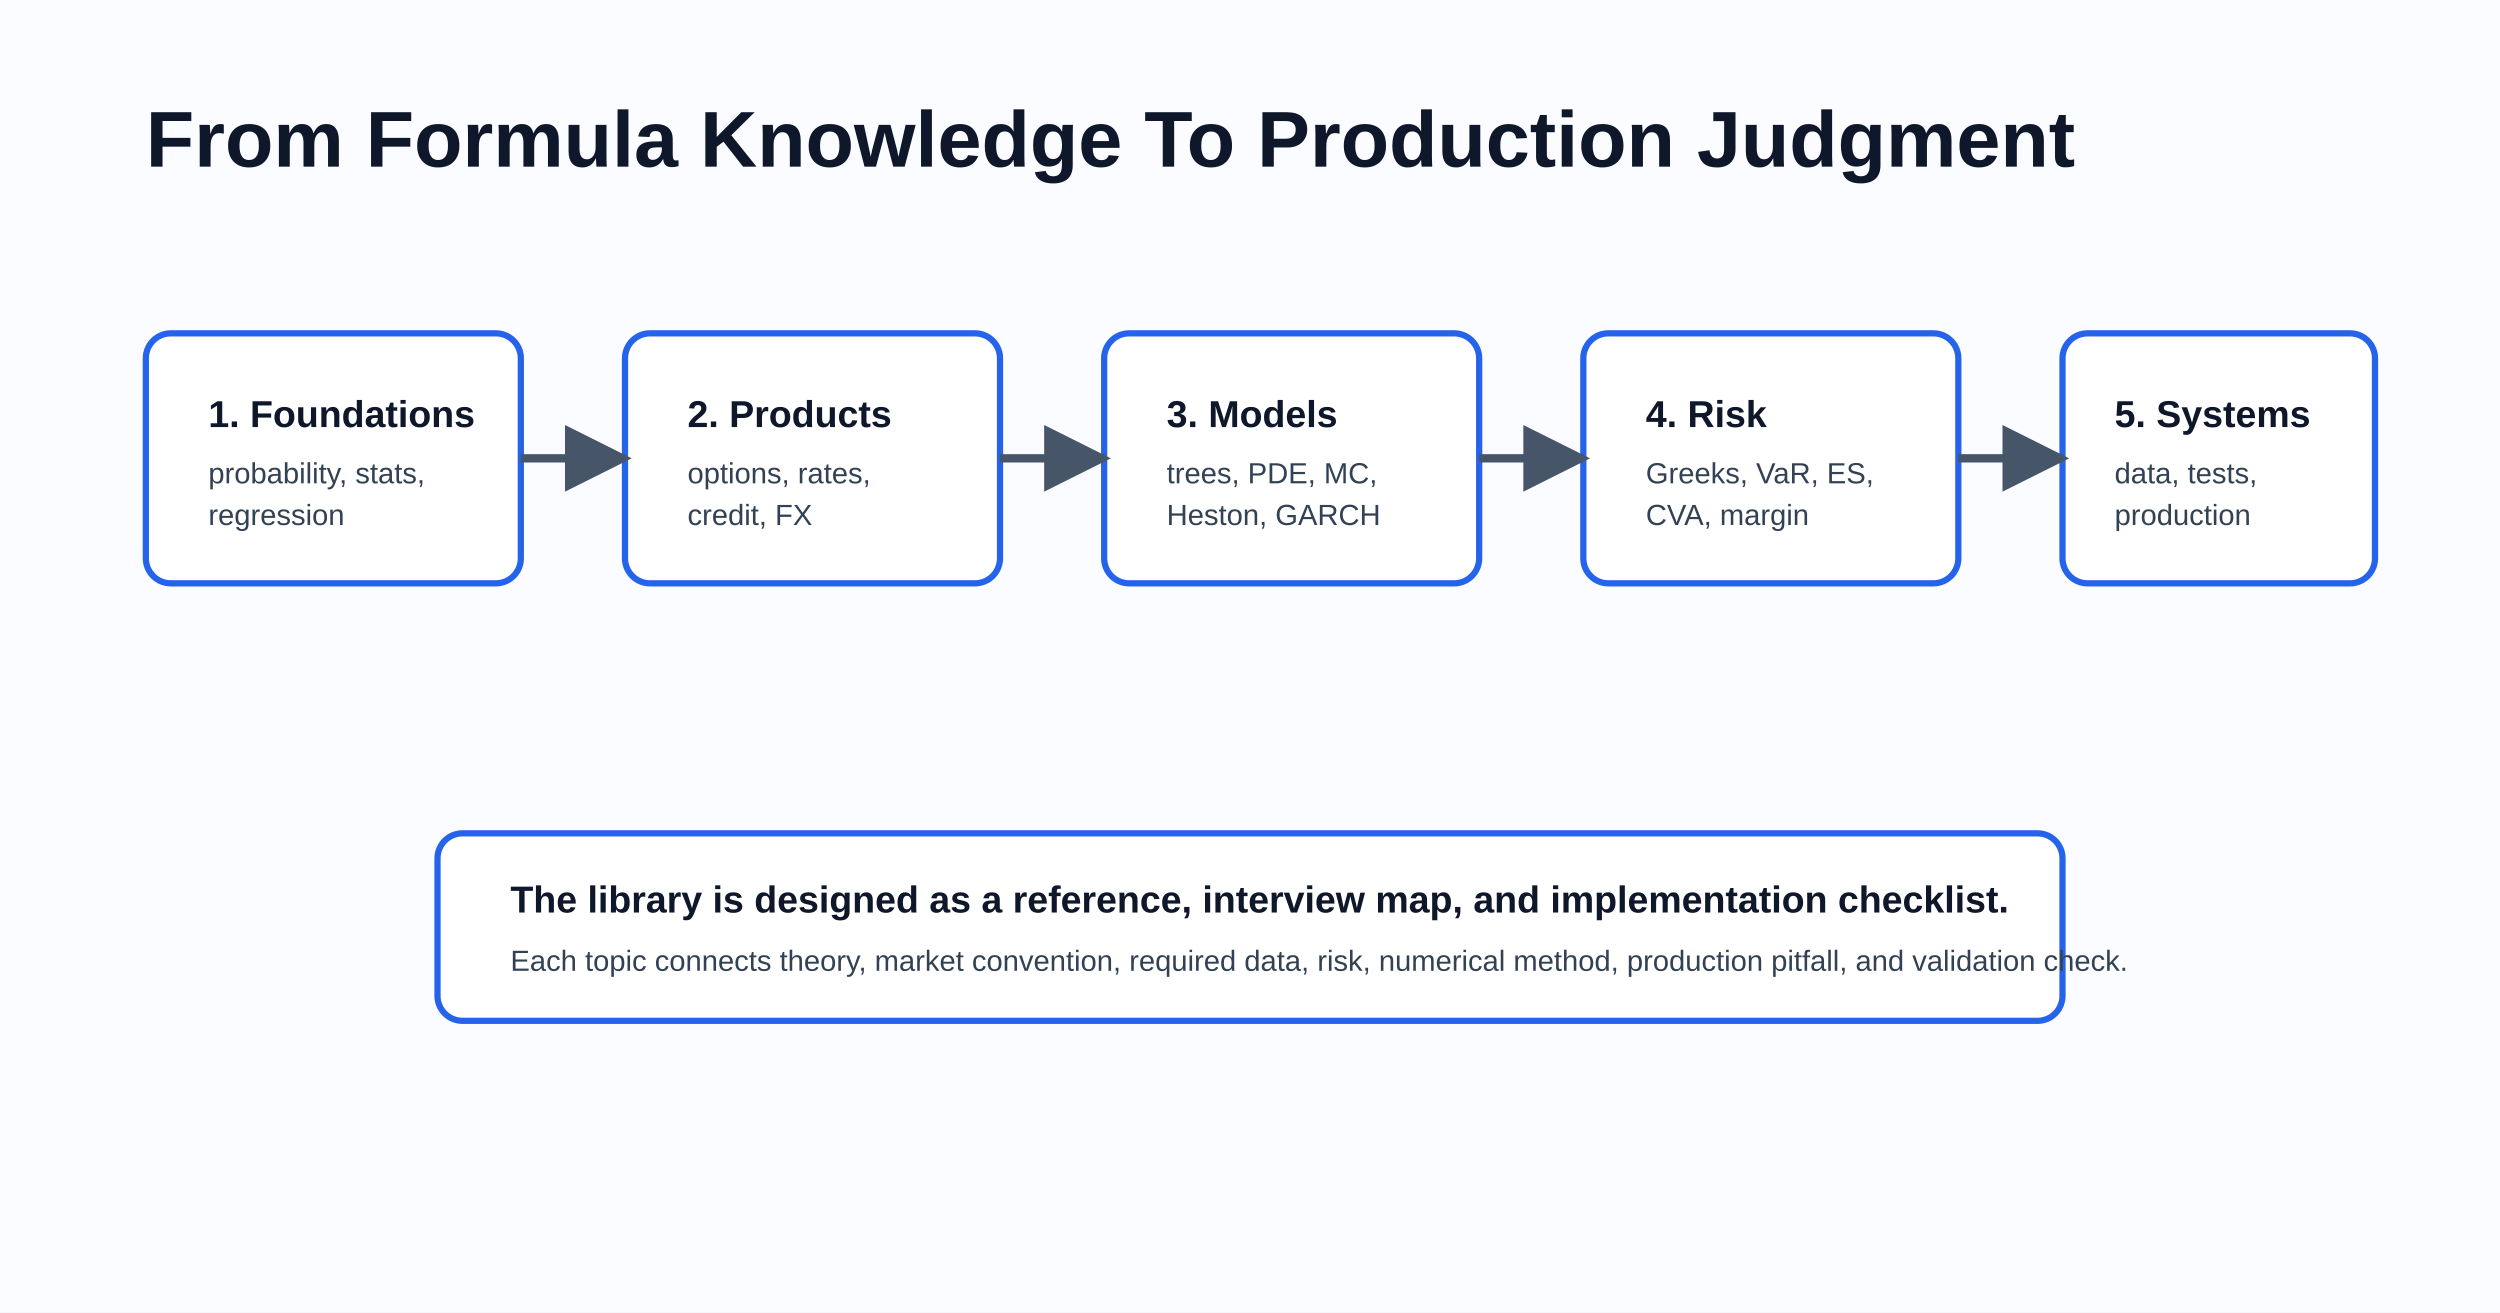
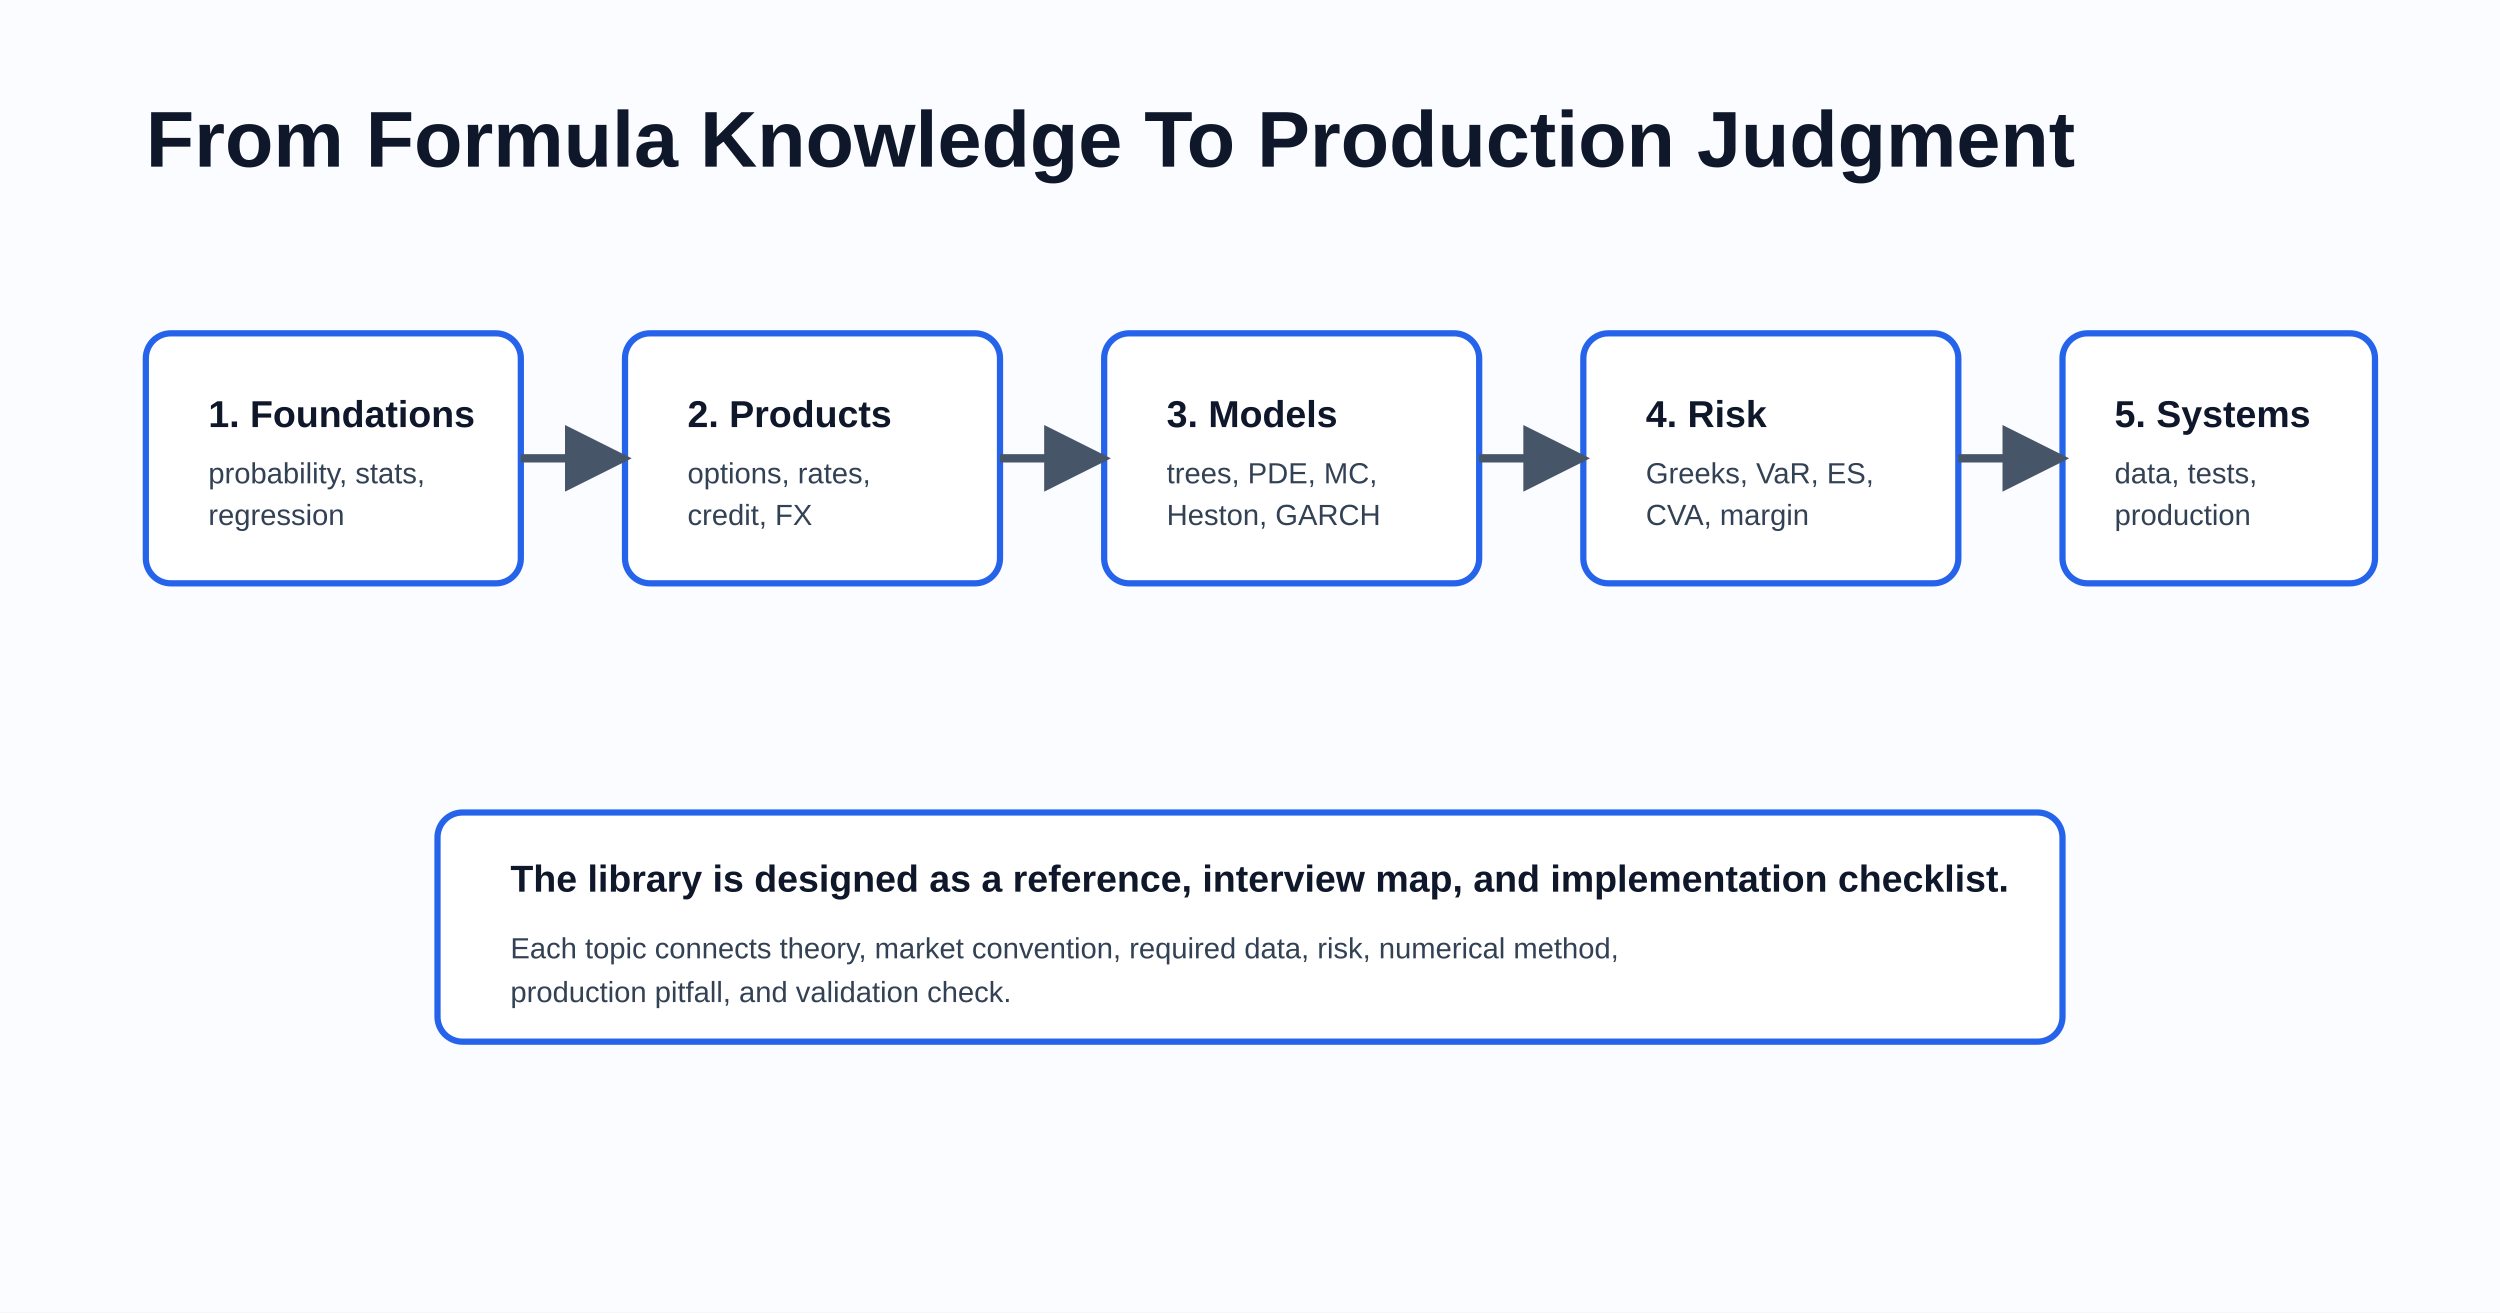
<svg xmlns="http://www.w3.org/2000/svg" width="1200" height="630" viewBox="0 0 1200 630" role="img" aria-labelledby="title desc">
  <defs>
    <style>.bg{fill:#fbfcff}.title{font:bold 38px Arial,sans-serif;fill:#0f172a}.step{fill:#fff;stroke:#2563eb;stroke-width:3}.h{font:bold 18px Arial,sans-serif;fill:#0f172a}.txt{font:14px Arial,sans-serif;fill:#334155}.arrow{stroke:#475569;stroke-width:4;fill:none;marker-end:url(#arrow)}</style>
    <marker id="arrow" viewBox="0 0 10 10" refX="9" refY="5" markerWidth="8" markerHeight="8" orient="auto">
      <path d="M0 0L10 5L0 10z" fill="#475569" />
    </marker>
  </defs>
  <rect class="bg" width="1200" height="630" />
  <text class="title" x="70" y="80">From Formula Knowledge To Production Judgment</text>
  <rect class="step" x="70" y="160" width="180" height="120" rx="12" />
  <text class="h" x="100" y="205">1. Foundations</text>
  <text class="txt" x="100" y="232">probability, stats,</text>
  <text class="txt" x="100" y="252">regression</text>
  <rect class="step" x="300" y="160" width="180" height="120" rx="12" />
  <text class="h" x="330" y="205">2. Products</text>
  <text class="txt" x="330" y="232">options, rates,</text>
  <text class="txt" x="330" y="252">credit, FX</text>
  <rect class="step" x="530" y="160" width="180" height="120" rx="12" />
  <text class="h" x="560" y="205">3. Models</text>
  <text class="txt" x="560" y="232">trees, PDE, MC,</text>
  <text class="txt" x="560" y="252">Heston, GARCH</text>
  <rect class="step" x="760" y="160" width="180" height="120" rx="12" />
  <text class="h" x="790" y="205">4. Risk</text>
  <text class="txt" x="790" y="232">Greeks, VaR, ES,</text>
  <text class="txt" x="790" y="252">CVA, margin</text>
  <rect class="step" x="990" y="160" width="150" height="120" rx="12" />
  <text class="h" x="1015" y="205">5. Systems</text>
  <text class="txt" x="1015" y="232">data, tests,</text>
  <text class="txt" x="1015" y="252">production</text>
  <path class="arrow" d="M250 220L300 220" />
  <path class="arrow" d="M480 220L530 220" />
  <path class="arrow" d="M710 220L760 220" />
  <path class="arrow" d="M940 220L990 220" />
-   <rect class="step" x="210" y="400" width="780" height="90" rx="12" />
-   <text class="h" x="245" y="438">The library is designed as a reference, interview map, and implementation checklist.</text>
-   <text class="txt" x="245" y="466">Each topic connects theory, market convention, required data, risk, numerical method, production pitfall, and validation check.</text>
+   <rect class="step" x="210" y="390" width="780" height="110" rx="12" />
+   <text class="h" x="245" y="428">The library is designed as a reference, interview map, and implementation checklist.</text>
+   <text class="txt" x="245" y="460">Each topic connects theory, market convention, required data, risk, numerical method,</text>
+   <text class="txt" x="245" y="481">production pitfall, and validation check.</text>
</svg>
